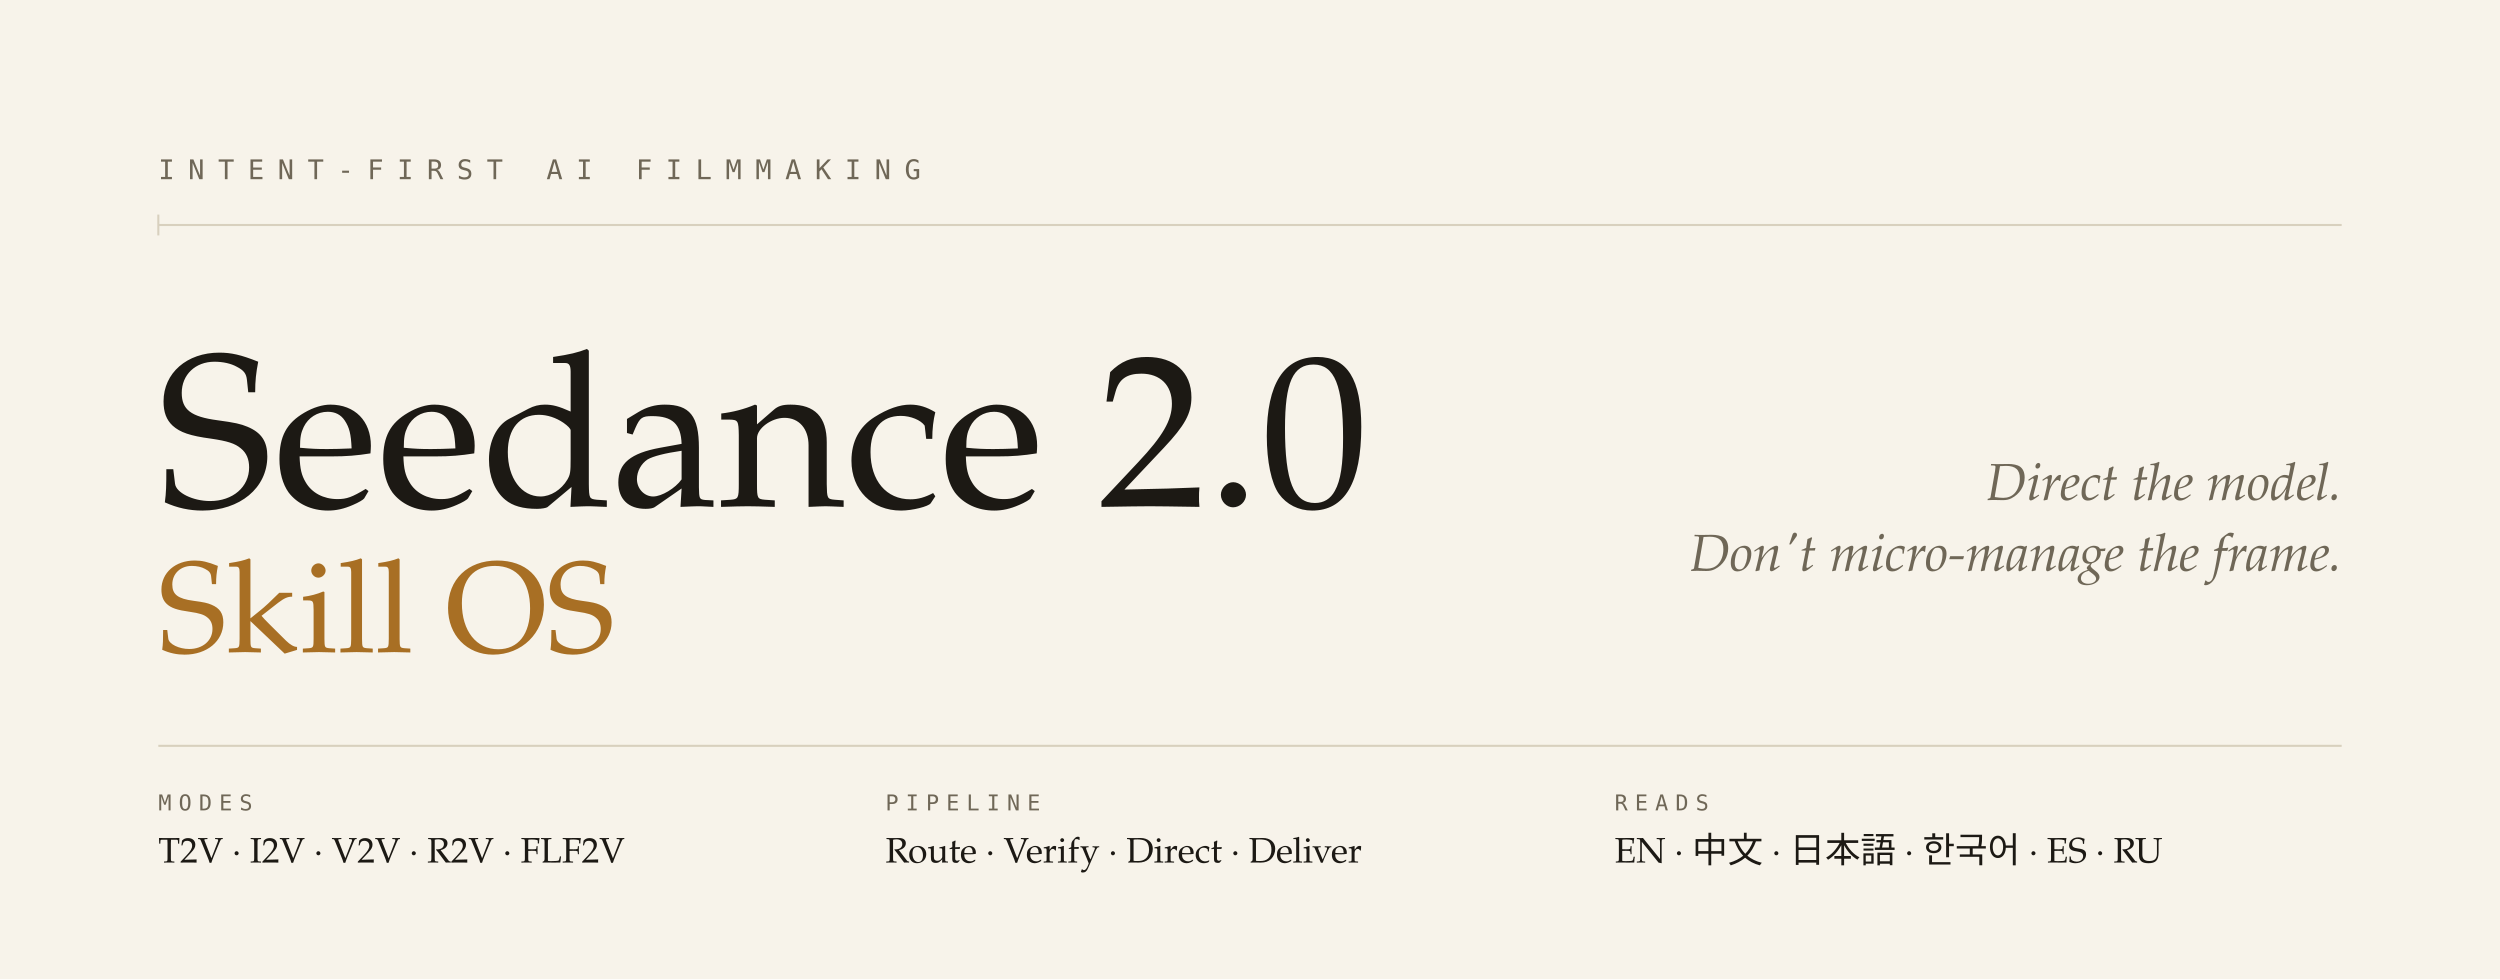
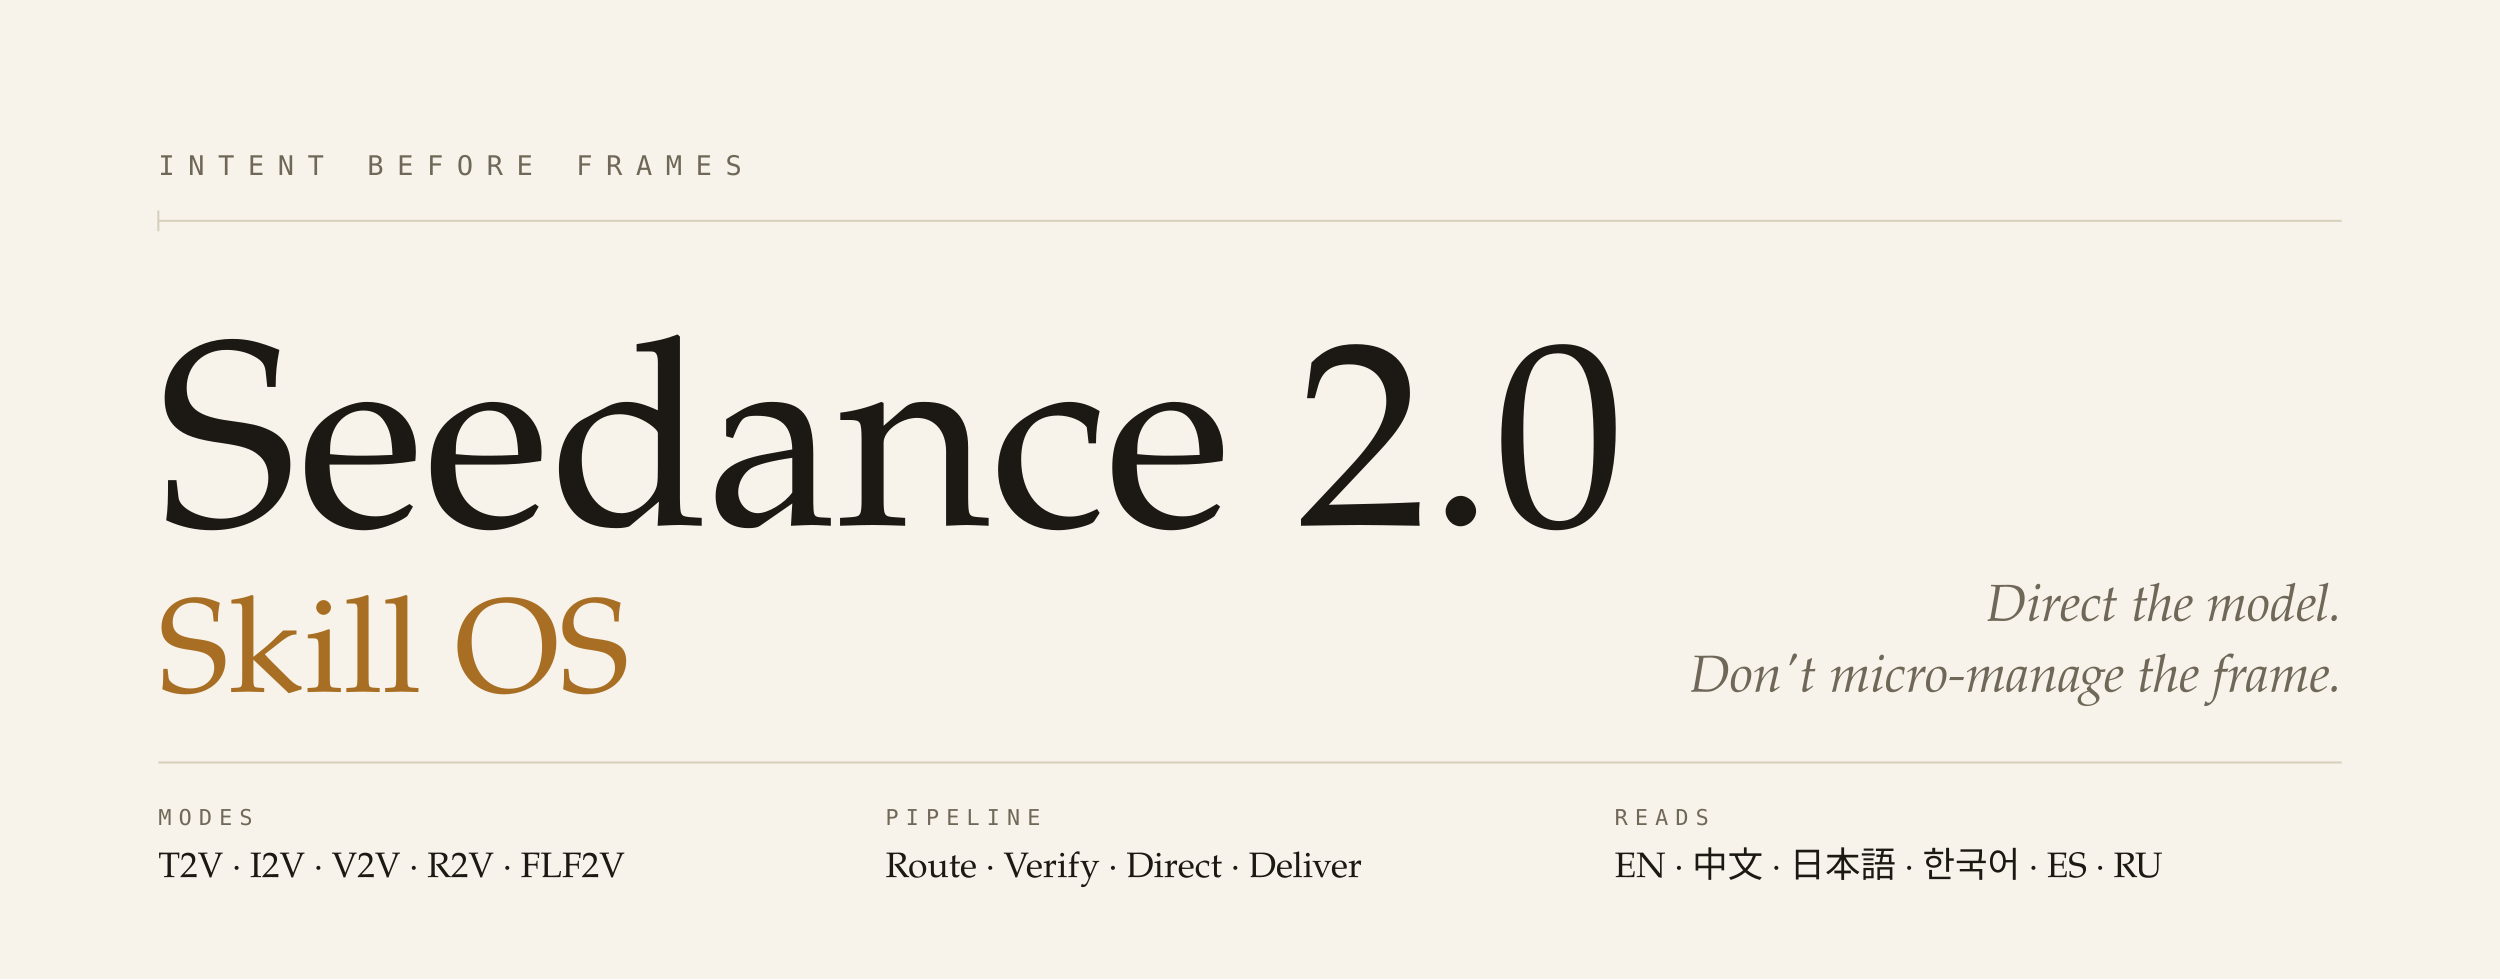
<svg xmlns="http://www.w3.org/2000/svg" viewBox="0 0 1200 470" width="1200" height="470" role="img">
  <rect width="1200" height="470" fill="#F7F3EA" />
-   <text x="76" y="86" font-family="ui-monospace, SFMono-Regular, 'SF Mono', Menlo, Consolas, monospace" font-size="13" letter-spacing="6.5" fill="#6F6757">INTENT-FIRST AI FILMMAKING</text>
-   <line x1="76" y1="108" x2="1124" y2="108" stroke="#D8D0BE" stroke-width="1" />
-   <line x1="76" y1="103" x2="76" y2="113" stroke="#D8D0BE" stroke-width="1" />
-   <text x="76" y="243" font-family="Didot, 'Bodoni MT', 'Hoefler Text', Baskerville, 'Palatino Linotype', Georgia, serif" font-size="104" fill="#1C1914">Seedance 2.0</text>
-   <text x="76" y="313" font-family="Didot, 'Bodoni MT', 'Hoefler Text', Baskerville, 'Palatino Linotype', Georgia, serif" font-size="62" fill="#A86F24">Skill OS</text>
-   <text x="1124" y="240" text-anchor="end" font-family="Didot, 'Bodoni MT', 'Hoefler Text', Baskerville, 'Palatino Linotype', Georgia, serif" font-size="25" font-style="italic" fill="#6F6757">Direct the model.</text>
-   <text x="1124" y="274" text-anchor="end" font-family="Didot, 'Bodoni MT', 'Hoefler Text', Baskerville, 'Palatino Linotype', Georgia, serif" font-size="25" font-style="italic" fill="#6F6757">Don't micro-manage the frame.</text>
-   <line x1="76" y1="358" x2="1124" y2="358" stroke="#D8D0BE" stroke-width="1" />
-   <text x="76" y="389" font-family="ui-monospace, SFMono-Regular, 'SF Mono', Menlo, Consolas, monospace" font-size="10.5" letter-spacing="3.4" fill="#6F6757">MODES</text>
-   <text x="76" y="414" font-family="Didot, 'Bodoni MT', 'Hoefler Text', Baskerville, 'Palatino Linotype', Georgia, serif" font-size="17" fill="#1C1914">T2V · I2V · V2V · R2V · FLF2V</text>
-   <text x="425" y="389" font-family="ui-monospace, SFMono-Regular, 'SF Mono', Menlo, Consolas, monospace" font-size="10.5" letter-spacing="3.4" fill="#6F6757">PIPELINE</text>
-   <text x="425" y="414" font-family="Didot, 'Bodoni MT', 'Hoefler Text', Baskerville, 'Palatino Linotype', Georgia, serif" font-size="17" fill="#1C1914">Route · Verify · Direct · Deliver</text>
-   <text x="775" y="389" font-family="ui-monospace, SFMono-Regular, 'SF Mono', Menlo, Consolas, monospace" font-size="10.5" letter-spacing="3.4" fill="#6F6757">READS</text>
-   <text x="775" y="414" font-family="Didot, 'Bodoni MT', 'Hoefler Text', Baskerville, 'Palatino Linotype', Georgia, serif" font-size="17" fill="#1C1914">EN · 中文 · 日本語 · 한국어 · ES · RU</text>
+   <text x="76" y="84" font-family="ui-monospace, SFMono-Regular, 'SF Mono', Menlo, Consolas, monospace" font-size="13" letter-spacing="6.5" fill="#6F6757">INTENT BEFORE FRAMES</text>
+   <line x1="76" y1="106" x2="1124" y2="106" stroke="#D8D0BE" stroke-width="1" />
+   <line x1="76" y1="101" x2="76" y2="111" stroke="#D8D0BE" stroke-width="1" />
+   <text x="76" y="252" font-family="Didot, 'Bodoni MT', 'Hoefler Text', Baskerville, 'Palatino Linotype', Georgia, serif" font-size="126" fill="#1C1914">Seedance 2.0</text>
+   <text x="76" y="332" font-family="Didot, 'Bodoni MT', 'Hoefler Text', Baskerville, 'Palatino Linotype', Georgia, serif" font-size="64" fill="#A86F24">Skill OS</text>
+   <text x="1124" y="298" text-anchor="end" font-family="Didot, 'Bodoni MT', 'Hoefler Text', Baskerville, 'Palatino Linotype', Georgia, serif" font-size="25" font-style="italic" fill="#6F6757">Direct the model.</text>
+   <text x="1124" y="332" text-anchor="end" font-family="Didot, 'Bodoni MT', 'Hoefler Text', Baskerville, 'Palatino Linotype', Georgia, serif" font-size="25" font-style="italic" fill="#6F6757">Don't micro-manage the frame.</text>
+   <line x1="76" y1="366" x2="1124" y2="366" stroke="#D8D0BE" stroke-width="1" />
+   <text x="76" y="396" font-family="ui-monospace, SFMono-Regular, 'SF Mono', Menlo, Consolas, monospace" font-size="10.5" letter-spacing="3.4" fill="#6F6757">MODES</text>
+   <text x="76" y="421" font-family="Didot, 'Bodoni MT', 'Hoefler Text', Baskerville, 'Palatino Linotype', Georgia, serif" font-size="17" fill="#1C1914">T2V · I2V · V2V · R2V · FLF2V</text>
+   <text x="425" y="396" font-family="ui-monospace, SFMono-Regular, 'SF Mono', Menlo, Consolas, monospace" font-size="10.5" letter-spacing="3.4" fill="#6F6757">PIPELINE</text>
+   <text x="425" y="421" font-family="Didot, 'Bodoni MT', 'Hoefler Text', Baskerville, 'Palatino Linotype', Georgia, serif" font-size="17" fill="#1C1914">Route · Verify · Direct · Deliver</text>
+   <text x="775" y="396" font-family="ui-monospace, SFMono-Regular, 'SF Mono', Menlo, Consolas, monospace" font-size="10.5" letter-spacing="3.4" fill="#6F6757">READS</text>
+   <text x="775" y="421" font-family="Didot, 'Bodoni MT', 'Hoefler Text', Baskerville, 'Palatino Linotype', Georgia, serif" font-size="17" fill="#1C1914">EN · 中文 · 日本語 · 한국어 · ES · RU</text>
</svg>
